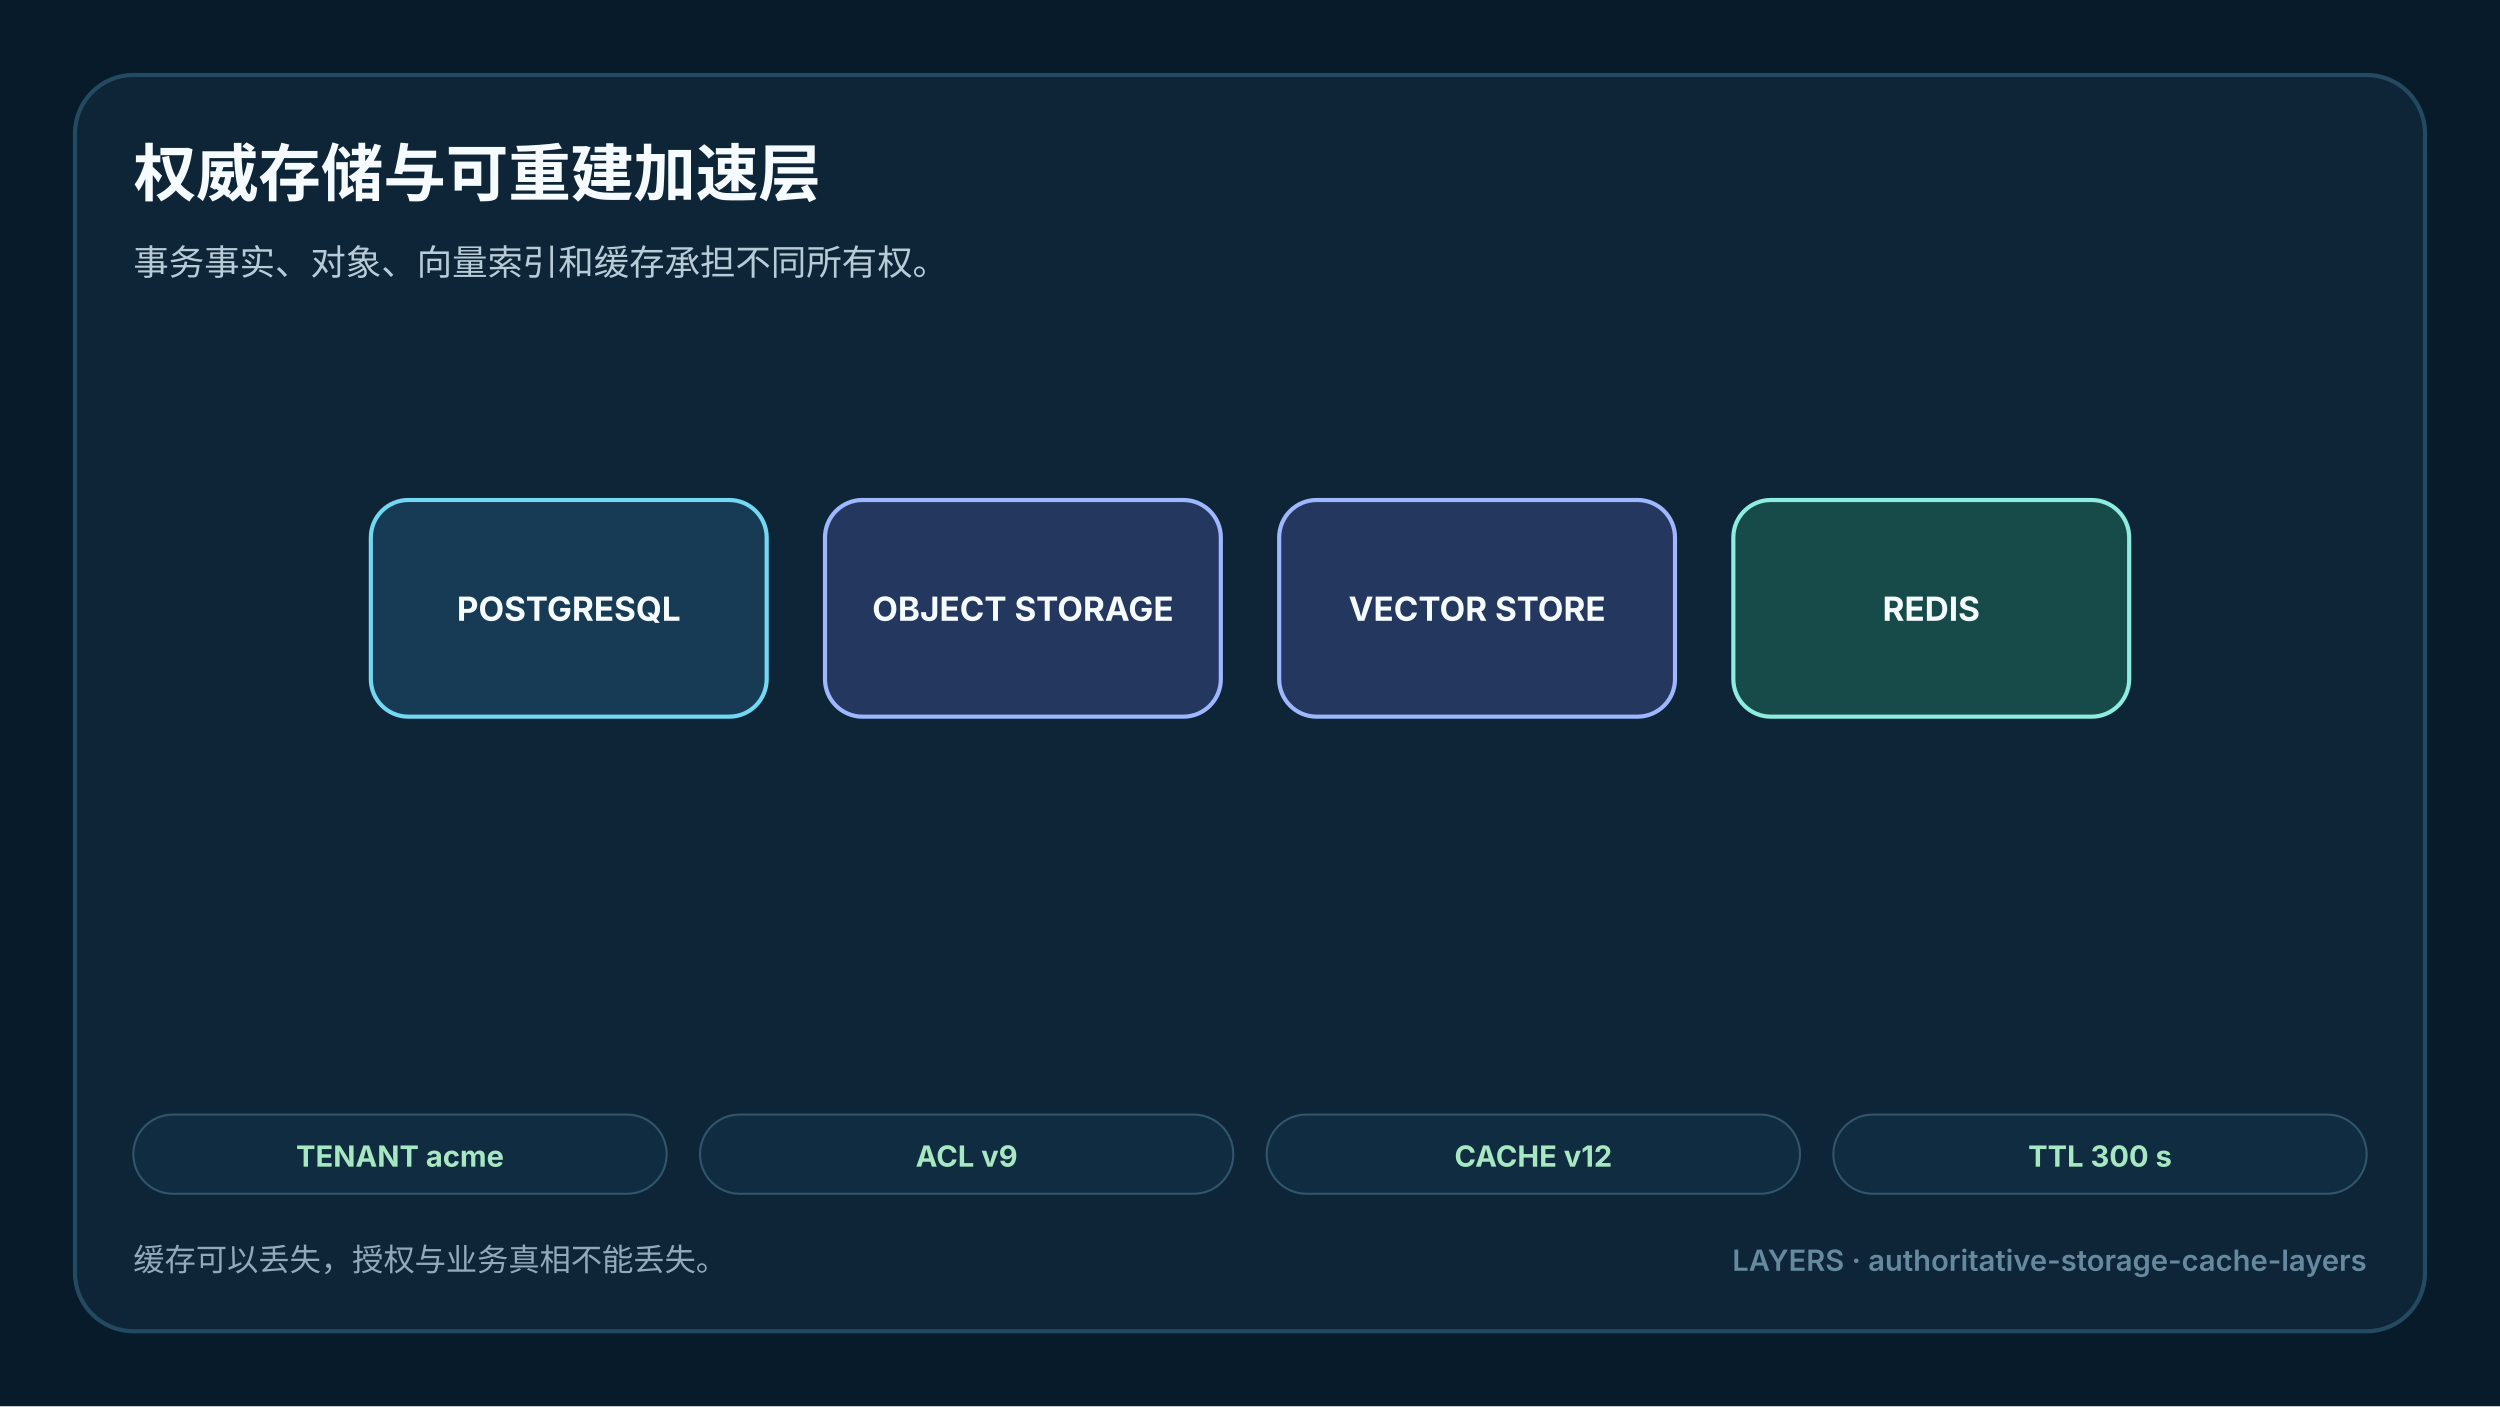
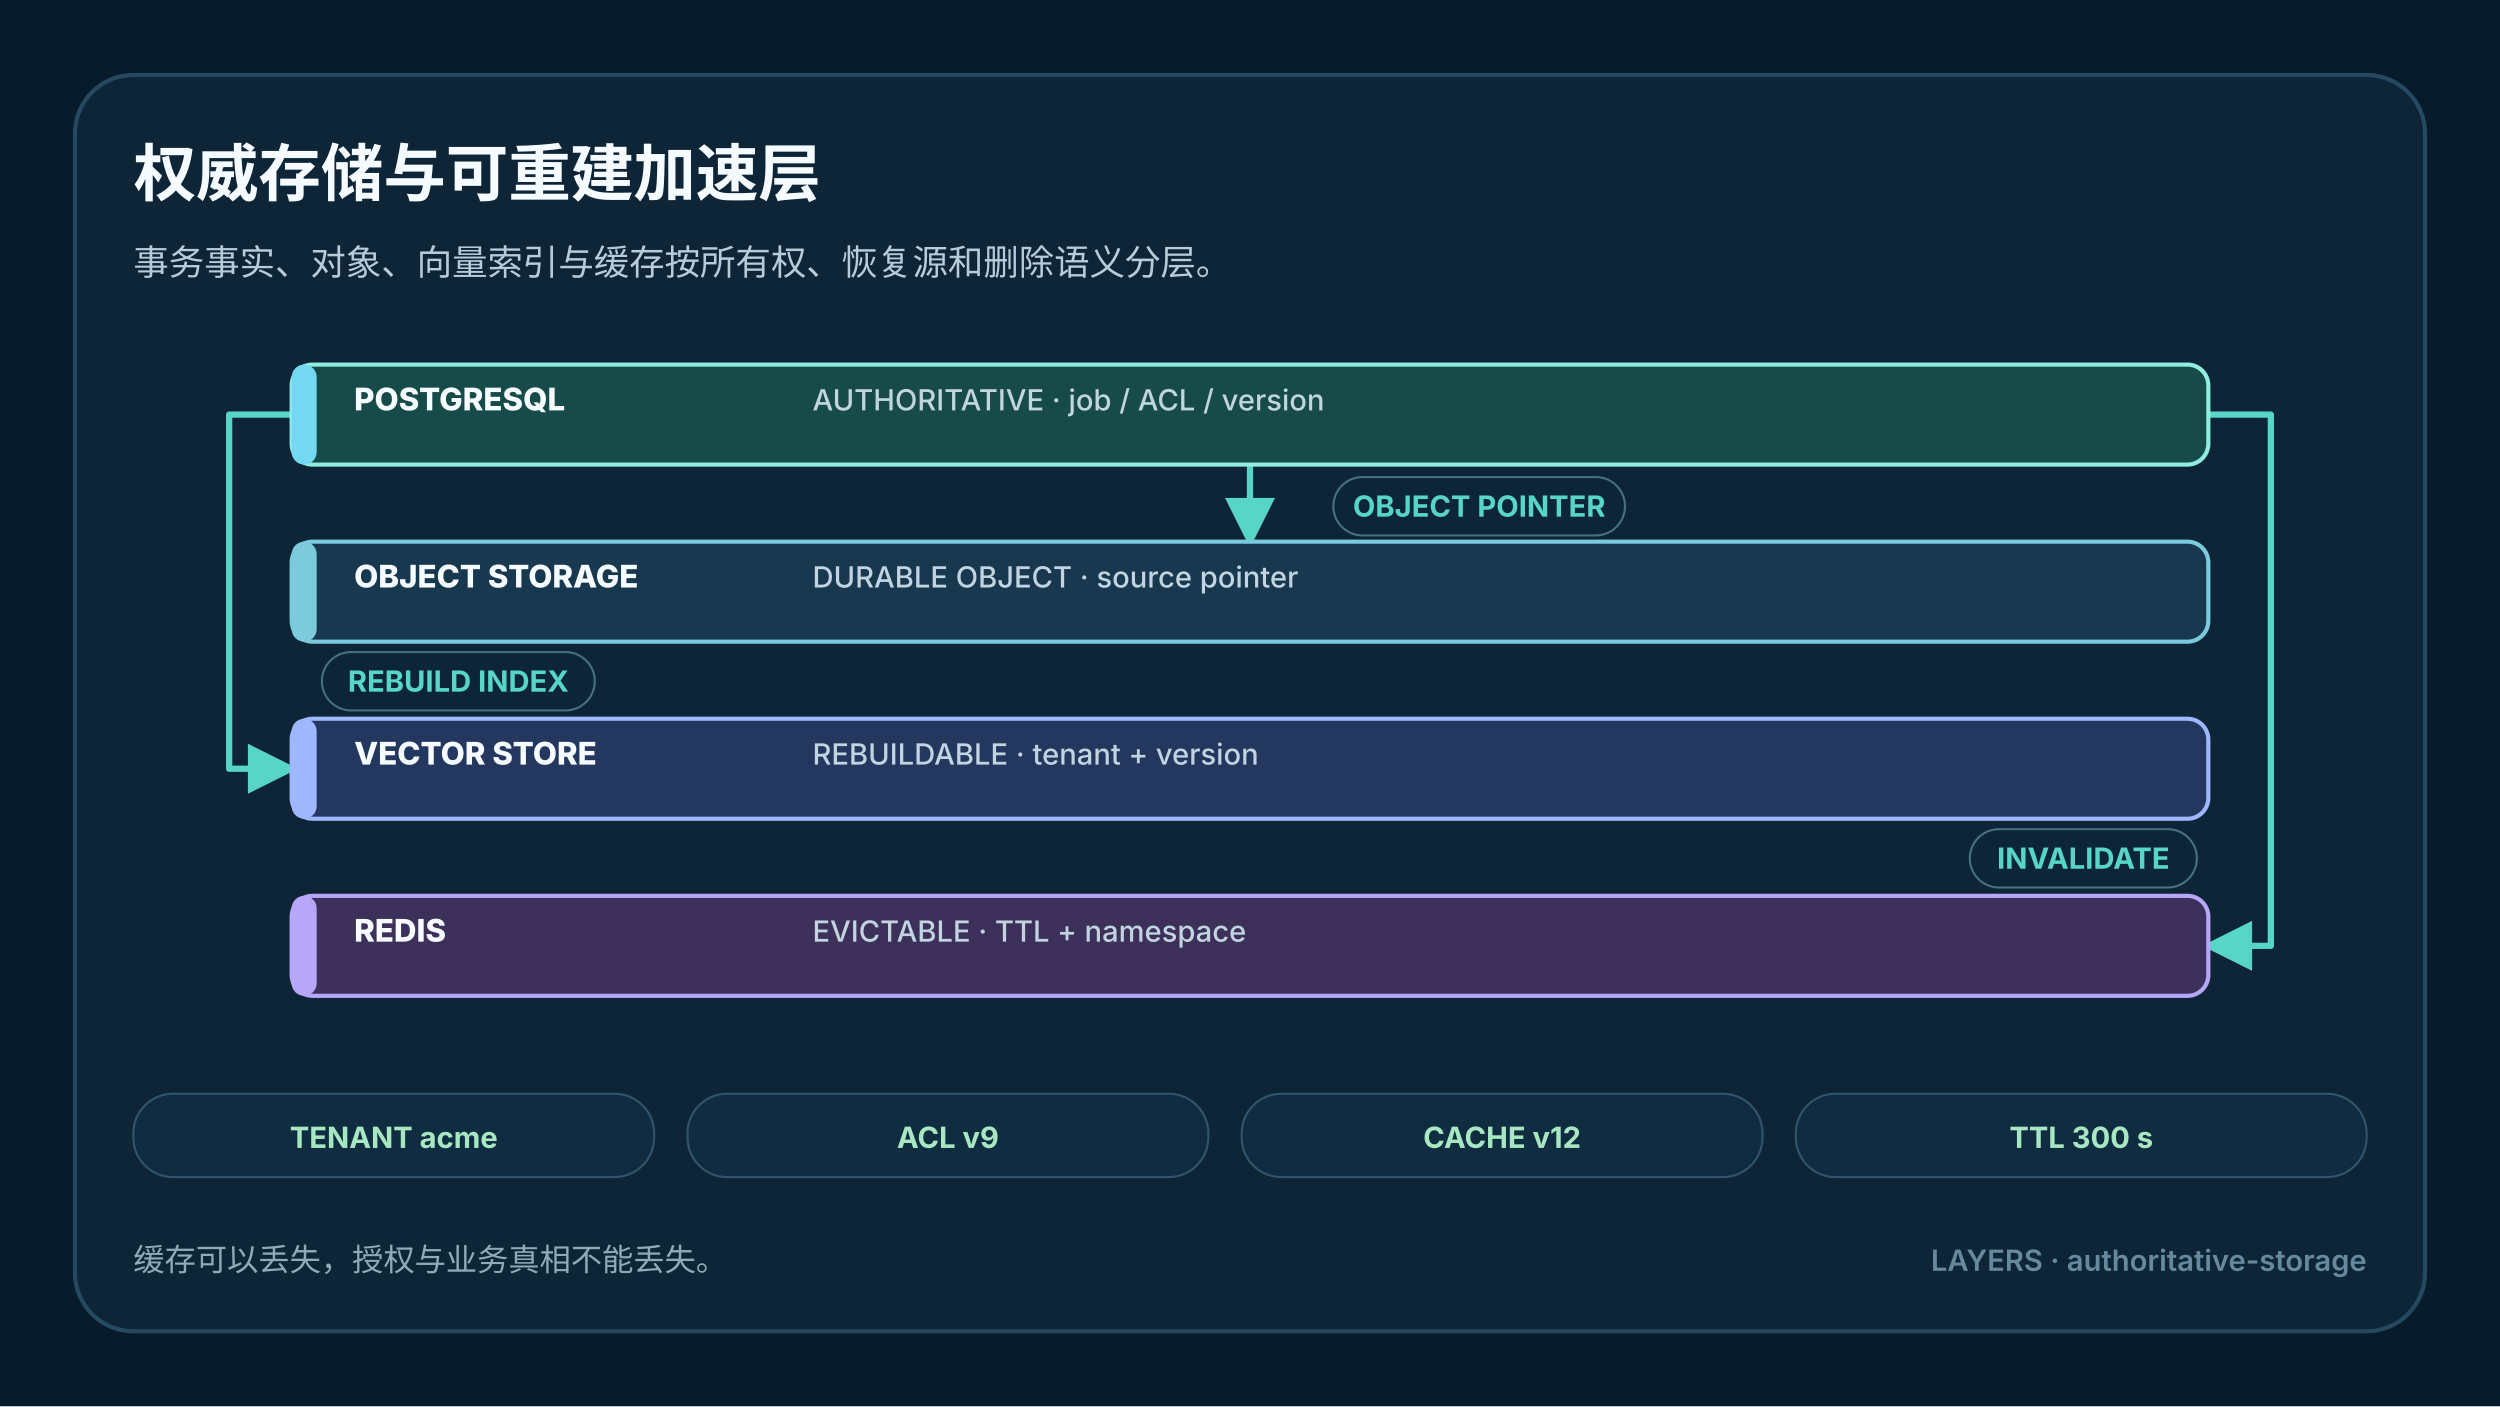
<svg xmlns="http://www.w3.org/2000/svg" width="1200" height="675" viewBox="0 0 1200 675" role="img" aria-labelledby="visual-backend-05-overview-title visual-backend-05-overview-description">
  <defs>
    <marker id="visual-backend-05-overview-arrow" markerWidth="8" markerHeight="8" refX="7" refY="4" orient="auto">
      <path d="M0 0 L8 4 L0 8 Z" fill="#57D6C7" />
    </marker>
  </defs>
  <rect width="1200" height="675" fill="#081B2A" />
  <rect x="36" y="36" width="1128" height="603" rx="28" fill="#0D2537" stroke="#244A61" stroke-width="2" />
-   <text x="64" y="94" font-family="Inter, Arial, sans-serif" font-size="30" font-weight="760" fill="#F5FBFF" text-anchor="start">权威存储与可重建加速层</text>
-   <text x="64" y="132" font-family="Inter, Arial, sans-serif" font-size="17" font-weight="500" fill="#B8CBD8" text-anchor="start">事务事实、对象、向量索引和缓存承担不同所有权。</text>
+   <text x="64" y="94" data-region="title" font-family="Inter, Arial, sans-serif" font-size="30" font-weight="760" fill="#F5FBFF" text-anchor="start">权威存储与可重建加速层</text>
+   <text x="64" y="132" data-region="subtitle" font-family="Inter, Arial, sans-serif" font-size="17" font-weight="500" fill="#B8CBD8" text-anchor="start">事务事实、对象、向量索引与缓存按所有权、恢复源和删除语义分层。</text>
  <g data-kind="layers">
-     <g data-node="card-1" data-kind="entry">
-       <rect x="178" y="240" width="190" height="104" rx="18" fill="#173B55" stroke="#74D8F2" stroke-width="2" />
-       <text x="273" y="298" font-family="Inter, Arial, sans-serif" font-size="16" font-weight="750" fill="#F5FBFF" text-anchor="middle">POSTGRESQL</text>
+     <polyline data-edge="postgres-object" data-from="postgres" data-to="object-storage" data-kind="ownership" points="600,223 600,260" fill="none" stroke="#57D6C7" stroke-width="3" stroke-linecap="round" stroke-linejoin="round" marker-end="url(#visual-backend-05-overview-arrow)" />
+     <g data-edge-label="postgres-object">
+       <rect x="640" y="229" width="140" height="28" rx="14" fill="#0C2638" stroke="#477083" stroke-width="1" />
+       <text x="710" y="248" data-region="edge-label" font-family="Inter, Arial, sans-serif" font-size="14" font-weight="680" fill="#57D6C7" text-anchor="middle">OBJECT POINTER</text>
    </g>
-     <g data-node="card-2" data-kind="stage">
-       <rect x="396" y="240" width="190" height="104" rx="18" fill="#24375F" stroke="#9FB7FF" stroke-width="2" />
-       <text x="491" y="298" font-family="Inter, Arial, sans-serif" font-size="16" font-weight="750" fill="#F5FBFF" text-anchor="middle">OBJECT STORAGE</text>
+     <polyline data-edge="postgres-vector" data-from="postgres" data-to="vector-store" data-kind="derive" points="140,199 110,199 110,369 140,369" fill="none" stroke="#57D6C7" stroke-width="3" stroke-linecap="round" stroke-linejoin="round" marker-end="url(#visual-backend-05-overview-arrow)" />
+     <g data-edge-label="postgres-vector">
+       <rect x="154.5" y="313" width="131" height="28" rx="14" fill="#0C2638" stroke="#477083" stroke-width="1" />
+       <text x="220" y="332" data-region="edge-label" font-family="Inter, Arial, sans-serif" font-size="14" font-weight="680" fill="#57D6C7" text-anchor="middle">REBUILD INDEX</text>
    </g>
-     <g data-node="card-3" data-kind="stage">
-       <rect x="614" y="240" width="190" height="104" rx="18" fill="#24375F" stroke="#9FB7FF" stroke-width="2" />
-       <text x="709" y="298" font-family="Inter, Arial, sans-serif" font-size="16" font-weight="750" fill="#F5FBFF" text-anchor="middle">VECTOR STORE</text>
+     <polyline data-edge="postgres-redis" data-from="postgres" data-to="redis" data-kind="derive" points="1060,199 1090,199 1090,454 1060,454" fill="none" stroke="#57D6C7" stroke-width="3" stroke-linecap="round" stroke-linejoin="round" marker-end="url(#visual-backend-05-overview-arrow)" />
+     <g data-edge-label="postgres-redis">
+       <rect x="945.5" y="398" width="109" height="28" rx="14" fill="#0C2638" stroke="#477083" stroke-width="1" />
+       <text x="1000" y="417" data-region="edge-label" font-family="Inter, Arial, sans-serif" font-size="14" font-weight="680" fill="#57D6C7" text-anchor="middle">INVALIDATE</text>
    </g>
-     <g data-node="card-4" data-kind="outcome">
-       <rect x="832" y="240" width="190" height="104" rx="18" fill="#174B4A" stroke="#8EECE1" stroke-width="2" />
-       <text x="927" y="298" font-family="Inter, Arial, sans-serif" font-size="16" font-weight="750" fill="#F5FBFF" text-anchor="middle">REDIS</text>
+     <g data-node="postgres" data-kind="authority">
+       <rect x="140" y="175" width="920" height="48" rx="10" fill="#174B4A" stroke="#8EECE1" stroke-width="2" />
+       <rect x="140" y="175" width="12" height="48" rx="6" fill="#74D8F2" />
+       <text x="170" y="197" data-region="node-primary" font-family="Inter, Arial, sans-serif" font-size="15" font-weight="760" fill="#F5FBFF" text-anchor="start">POSTGRESQL</text>
+       <text x="390" y="197" data-region="node-secondary" font-family="Inter, Arial, sans-serif" font-size="14" font-weight="540" fill="#C1D4E0" text-anchor="start">AUTHORITATIVE · job / ACL / version</text>
    </g>
-     <g data-value="1">
-       <rect x="64" y="535" width="256" height="38" rx="19" fill="#102C40" stroke="#31556B" />
-       <text x="192" y="560" font-family="Inter, Arial, sans-serif" font-size="14" font-weight="650" fill="#A7E8C2" text-anchor="middle">TENANT acme</text>
+     <g data-node="object-storage" data-kind="durable">
+       <rect x="140" y="260" width="920" height="48" rx="10" fill="#183850" stroke="#7CCBDD" stroke-width="2" />
+       <rect x="140" y="260" width="12" height="48" rx="6" fill="#7CCBDD" />
+       <text x="170" y="282" data-region="node-primary" font-family="Inter, Arial, sans-serif" font-size="15" font-weight="760" fill="#F5FBFF" text-anchor="start">OBJECT STORAGE</text>
+       <text x="390" y="282" data-region="node-secondary" font-family="Inter, Arial, sans-serif" font-size="14" font-weight="540" fill="#C1D4E0" text-anchor="start">DURABLE OBJECT · source pointer</text>
    </g>
-     <g data-value="2">
-       <rect x="336" y="535" width="256" height="38" rx="19" fill="#102C40" stroke="#31556B" />
-       <text x="464" y="560" font-family="Inter, Arial, sans-serif" font-size="14" font-weight="650" fill="#A7E8C2" text-anchor="middle">ACL v9</text>
+     <g data-node="vector-store" data-kind="derived">
+       <rect x="140" y="345" width="920" height="48" rx="10" fill="#24375F" stroke="#9FB7FF" stroke-width="2" />
+       <rect x="140" y="345" width="12" height="48" rx="6" fill="#9FB7FF" />
+       <text x="170" y="367" data-region="node-primary" font-family="Inter, Arial, sans-serif" font-size="15" font-weight="760" fill="#F5FBFF" text-anchor="start">VECTOR STORE</text>
+       <text x="390" y="367" data-region="node-secondary" font-family="Inter, Arial, sans-serif" font-size="14" font-weight="540" fill="#C1D4E0" text-anchor="start">REBUILDABLE · tenant + version</text>
    </g>
-     <g data-value="3">
-       <rect x="608" y="535" width="256" height="38" rx="19" fill="#102C40" stroke="#31556B" />
-       <text x="736" y="560" font-family="Inter, Arial, sans-serif" font-size="14" font-weight="650" fill="#A7E8C2" text-anchor="middle">CACHE v12</text>
-     </g>
-     <g data-value="4">
-       <rect x="880" y="535" width="256" height="38" rx="19" fill="#102C40" stroke="#31556B" />
-       <text x="1008" y="560" font-family="Inter, Arial, sans-serif" font-size="14" font-weight="650" fill="#A7E8C2" text-anchor="middle">TTL 300 s</text>
+     <g data-node="redis" data-kind="cache">
+       <rect x="140" y="430" width="920" height="48" rx="10" fill="#3D315B" stroke="#B8A7F8" stroke-width="2" />
+       <rect x="140" y="430" width="12" height="48" rx="6" fill="#B8A7F8" />
+       <text x="170" y="452" data-region="node-primary" font-family="Inter, Arial, sans-serif" font-size="15" font-weight="760" fill="#F5FBFF" text-anchor="start">REDIS</text>
+       <text x="390" y="452" data-region="node-secondary" font-family="Inter, Arial, sans-serif" font-size="14" font-weight="540" fill="#C1D4E0" text-anchor="start">EVICTABLE · TTL + namespace</text>
    </g>
  </g>
-   <text x="64" y="610" font-family="Inter, Arial, sans-serif" font-size="15" font-weight="500" fill="#91AABA" text-anchor="start">缓存可以丢失，授权与业务真相不能丢失。</text>
-   <text x="1136" y="610" font-family="Inter, Arial, sans-serif" font-size="14" font-weight="600" fill="#66899D" text-anchor="end">LAYERS · authoritative-storage-cache-layers</text>
+   <g data-value="tenant">
+     <rect x="64" y="525" width="250" height="40" rx="19" fill="#102C40" stroke="#31556B" stroke-width="1" />
+     <text x="189" y="551" data-region="value" font-family="Inter, Arial, sans-serif" font-size="14" font-weight="680" fill="#A7E8C2" text-anchor="middle">TENANT acme</text>
+   </g>
+   <g data-value="acl">
+     <rect x="330" y="525" width="250" height="40" rx="19" fill="#102C40" stroke="#31556B" stroke-width="1" />
+     <text x="455" y="551" data-region="value" font-family="Inter, Arial, sans-serif" font-size="14" font-weight="680" fill="#A7E8C2" text-anchor="middle">ACL v9</text>
+   </g>
+   <g data-value="cache-version">
+     <rect x="596" y="525" width="250" height="40" rx="19" fill="#102C40" stroke="#31556B" stroke-width="1" />
+     <text x="721" y="551" data-region="value" font-family="Inter, Arial, sans-serif" font-size="14" font-weight="680" fill="#A7E8C2" text-anchor="middle">CACHE v12</text>
+   </g>
+   <g data-value="ttl">
+     <rect x="862" y="525" width="274" height="40" rx="19" fill="#102C40" stroke="#31556B" stroke-width="1" />
+     <text x="999" y="551" data-region="value" font-family="Inter, Arial, sans-serif" font-size="14" font-weight="680" fill="#A7E8C2" text-anchor="middle">TTL 300 s</text>
+   </g>
+   <text x="64" y="610" data-region="caption" font-family="Inter, Arial, sans-serif" font-size="15" font-weight="500" fill="#91AABA" text-anchor="start">缓存可以丢失，授权与业务真相不能丢失。</text>
+   <text x="1136" y="610" data-region="footer" font-family="Inter, Arial, sans-serif" font-size="14" font-weight="600" fill="#66899D" text-anchor="end">LAYERS · authoritative-storage</text>
</svg>
